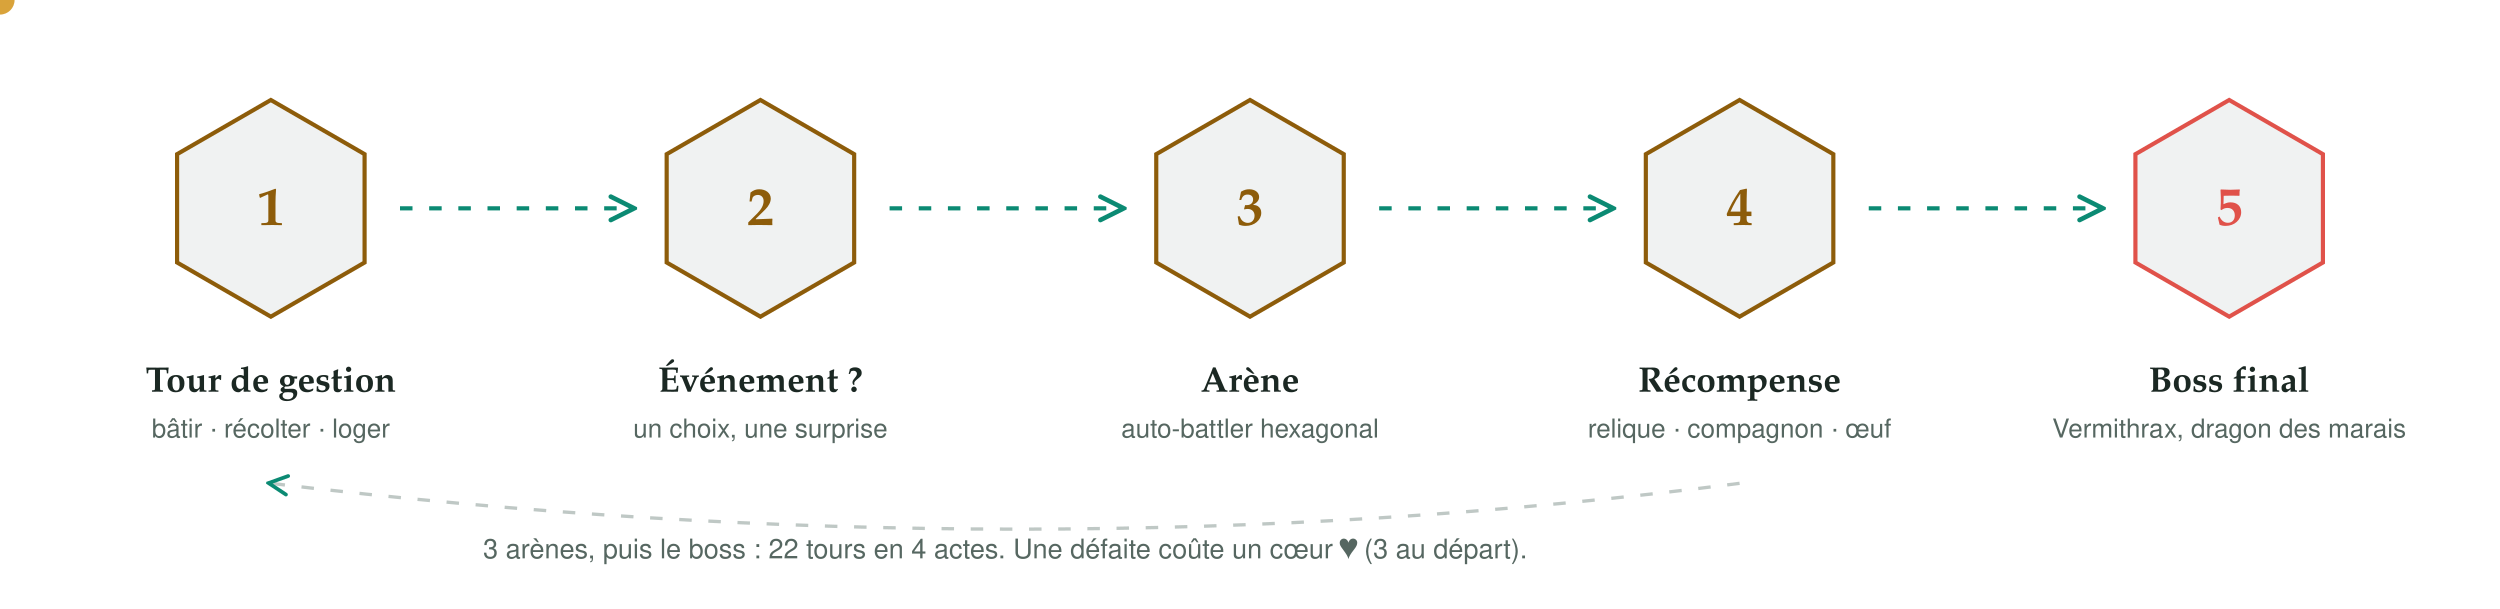
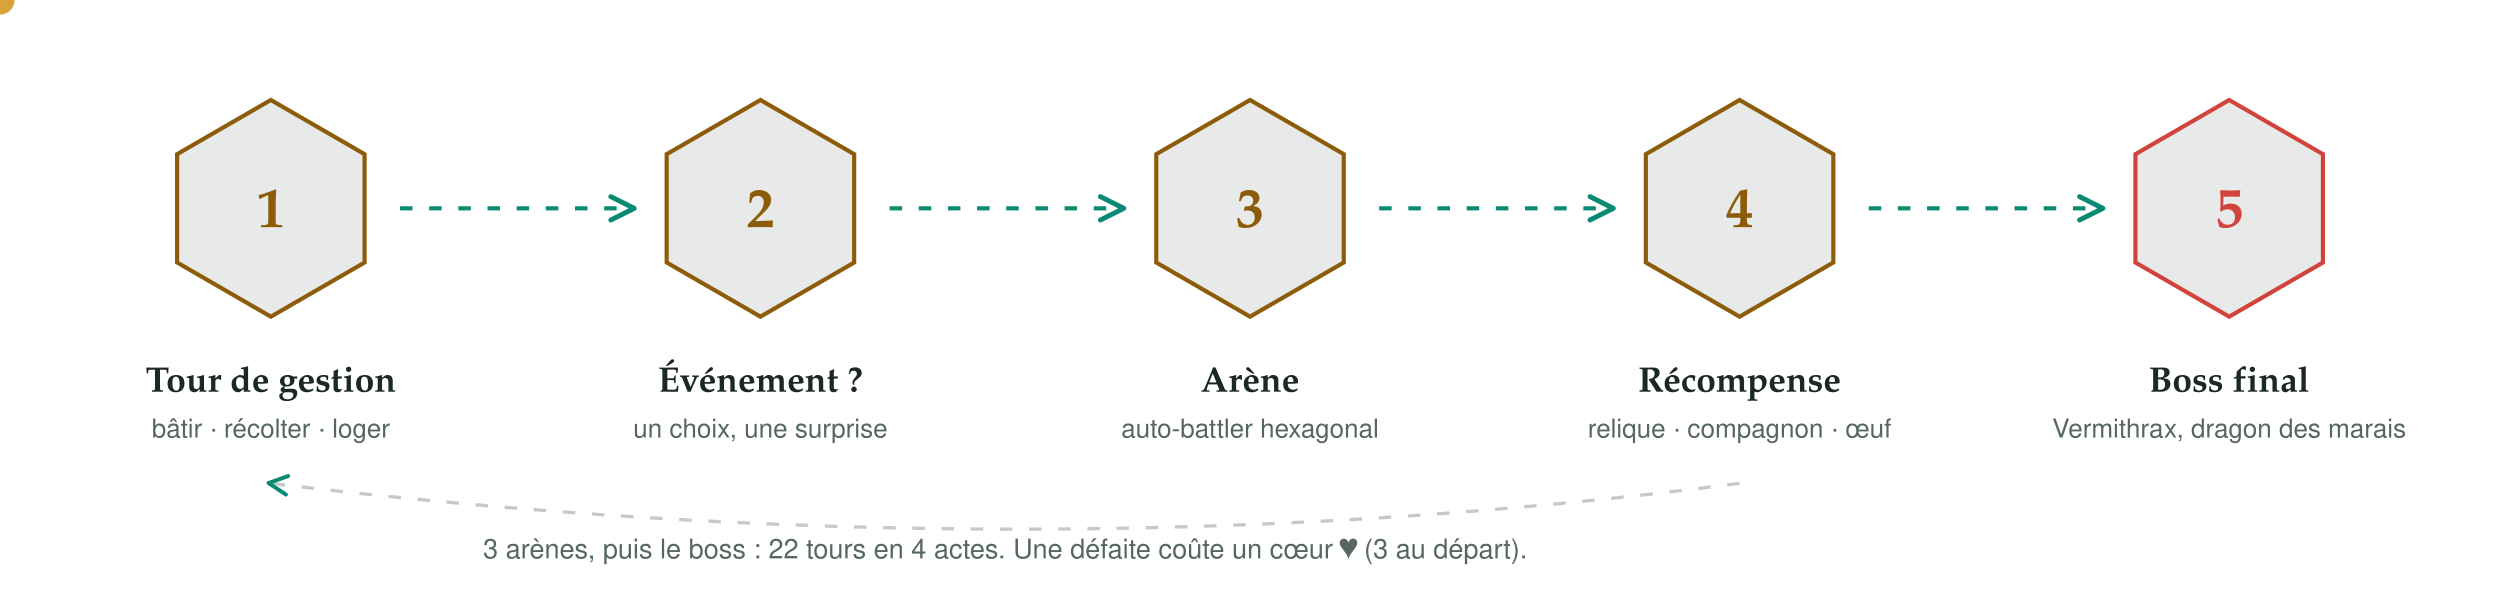
- <svg xmlns="http://www.w3.org/2000/svg" viewBox="0 0 1200 292" width="1200" height="292" role="img" aria-label="Boucle de jeu : tour de gestion, événement, arène, récompense, boss">
+ <svg xmlns="http://www.w3.org/2000/svg" viewBox="0 0 1200 292" width="1200" height="292" role="img" aria-label="Tour de gestion → Événement ? → Arène → Récompense → Boss final">
  <defs>
    <marker id="ar" viewBox="0 0 10 10" refX="8" refY="5" markerWidth="7" markerHeight="7" orient="auto-start-reverse">
-       <path d="M1 1L9 5L1 9" fill="none" stroke="#0b8a73" stroke-width="1.6" stroke-linecap="round" />
+       <path d="M1 1L9 5L1 9" fill="none" stroke="#0b8a73" stroke-width="1.7" stroke-linecap="round" stroke-linejoin="round" />
    </marker>
  </defs>
  <style>
- text{font-family:'Cinzel','Palatino Linotype','Book Antiqua',Georgia,serif}
+ text{font-family:'Cinzel','Trajan Pro','Palatino Linotype','Book Antiqua',Palatino,Georgia,serif}
.s{font-family:-apple-system,BlinkMacSystemFont,'Segoe UI',Helvetica,Arial,sans-serif}
- .c{text-anchor:middle}
- .flow{stroke-dasharray:6 8;animation:flow 1.4s linear infinite}@keyframes flow{to{stroke-dashoffset:-14}}
- .pulse{animation:pulse 3s ease-in-out infinite;transform-box:fill-box;transform-origin:center}@keyframes pulse{0%,100%{transform:scale(1)}50%{transform:scale(1.07)}}
- @media (prefers-reduced-motion: reduce){*{animation:none!important}animate,animateMotion,animateTransform{display:none}}
+ .m{font-family:ui-monospace,SFMono-Regular,Menlo,Consolas,monospace}
+ .c{text-anchor:middle}.e{text-anchor:end}
+ .flow{stroke-dasharray:6 8;animation:flow 1.4s linear infinite}@keyframes flow{to{stroke-dashoffset:-14}}.pulse{animation:pulse 3s ease-in-out infinite;transform-box:fill-box;transform-origin:center}@keyframes pulse{0%,100%{transform:scale(1)}50%{transform:scale(1.07)}}
+ @media (prefers-reduced-motion: reduce){*{animation:none!important}}
</style>
  <g class="pulse" style="animation-delay:0s">
-     <path d="M175.0 126.0L130.0 152.0L85.0 126.0L85.0 74.0L130.0 48.0L175.0 74.0Z" fill="rgba(40,70,60,0.07)" stroke="#8d5c0a" stroke-width="2" />
-     <text class="c" x="130" y="108" font-size="26" font-weight="700" fill="#8d5c0a">1</text>
+     <path d="M175.0 126.0L130.0 152.0L85.0 126.0L85.0 74.0L130.0 48.0L175.0 74.0Z" fill="rgba(40,70,60,0.11)" stroke="#8d5c0a" stroke-width="2" />
+     <text class="c" x="130" y="109" font-size="27" font-weight="700" fill="#8d5c0a">1</text>
  </g>
  <text class="c" x="130" y="188" font-size="17" font-weight="700" fill="#1b2823">Tour de gestion</text>
  <text class="s c" x="130" y="210" font-size="12.5" fill="#566761">bâtir · récolter · loger</text>
  <path class="flow" d="M192 100H303" fill="none" stroke="#0b8a73" stroke-width="2" marker-end="url(#ar)" />
  <g class="pulse" style="animation-delay:0.5s">
-     <path d="M410.0 126.0L365.0 152.0L320.0 126.0L320.0 74.0L365.0 48.0L410.0 74.0Z" fill="rgba(40,70,60,0.07)" stroke="#8d5c0a" stroke-width="2" />
-     <text class="c" x="365" y="108" font-size="26" font-weight="700" fill="#8d5c0a">2</text>
+     <path d="M410.0 126.0L365.0 152.0L320.0 126.0L320.0 74.0L365.0 48.0L410.0 74.0Z" fill="rgba(40,70,60,0.11)" stroke="#8d5c0a" stroke-width="2" />
+     <text class="c" x="365" y="109" font-size="27" font-weight="700" fill="#8d5c0a">2</text>
  </g>
  <text class="c" x="365" y="188" font-size="17" font-weight="700" fill="#1b2823">Événement ?</text>
  <text class="s c" x="365" y="210" font-size="12.5" fill="#566761">un choix, une surprise</text>
  <path class="flow" d="M427 100H538" fill="none" stroke="#0b8a73" stroke-width="2" marker-end="url(#ar)" />
  <g class="pulse" style="animation-delay:1s">
-     <path d="M645.0 126.0L600.0 152.0L555.0 126.0L555.0 74.0L600.0 48.0L645.0 74.0Z" fill="rgba(40,70,60,0.07)" stroke="#8d5c0a" stroke-width="2" />
-     <text class="c" x="600" y="108" font-size="26" font-weight="700" fill="#8d5c0a">3</text>
+     <path d="M645.0 126.0L600.0 152.0L555.0 126.0L555.0 74.0L600.0 48.0L645.0 74.0Z" fill="rgba(40,70,60,0.11)" stroke="#8d5c0a" stroke-width="2" />
+     <text class="c" x="600" y="109" font-size="27" font-weight="700" fill="#8d5c0a">3</text>
  </g>
  <text class="c" x="600" y="188" font-size="17" font-weight="700" fill="#1b2823">Arène</text>
  <text class="s c" x="600" y="210" font-size="12.5" fill="#566761">auto-battler hexagonal</text>
  <path class="flow" d="M662 100H773" fill="none" stroke="#0b8a73" stroke-width="2" marker-end="url(#ar)" />
  <g class="pulse" style="animation-delay:1.5s">
-     <path d="M880.0 126.0L835.0 152.0L790.0 126.0L790.0 74.0L835.0 48.0L880.0 74.0Z" fill="rgba(40,70,60,0.07)" stroke="#8d5c0a" stroke-width="2" />
-     <text class="c" x="835" y="108" font-size="26" font-weight="700" fill="#8d5c0a">4</text>
+     <path d="M880.0 126.0L835.0 152.0L790.0 126.0L790.0 74.0L835.0 48.0L880.0 74.0Z" fill="rgba(40,70,60,0.11)" stroke="#8d5c0a" stroke-width="2" />
+     <text class="c" x="835" y="109" font-size="27" font-weight="700" fill="#8d5c0a">4</text>
  </g>
  <text class="c" x="835" y="188" font-size="17" font-weight="700" fill="#1b2823">Récompense</text>
  <text class="s c" x="835" y="210" font-size="12.5" fill="#566761">relique · compagnon · œuf</text>
  <path class="flow" d="M897 100H1008" fill="none" stroke="#0b8a73" stroke-width="2" marker-end="url(#ar)" />
  <g class="pulse" style="animation-delay:2s">
-     <path d="M1115.0 126.0L1070.0 152.0L1025.0 126.0L1025.0 74.0L1070.0 48.0L1115.0 74.0Z" fill="rgba(40,70,60,0.07)" stroke="#e0524a" stroke-width="2" />
-     <text class="c" x="1070" y="108" font-size="26" font-weight="700" fill="#e0524a">5</text>
+     <path d="M1115.0 126.0L1070.0 152.0L1025.0 126.0L1025.0 74.0L1070.0 48.0L1115.0 74.0Z" fill="rgba(40,70,60,0.11)" stroke="#d0443c" stroke-width="2" />
+     <text class="c" x="1070" y="109" font-size="27" font-weight="700" fill="#d0443c">5</text>
  </g>
  <text class="c" x="1070" y="188" font-size="17" font-weight="700" fill="#1b2823">Boss final</text>
  <text class="s c" x="1070" y="210" font-size="12.5" fill="#566761">Vermithrax, dragon des marais</text>
-   <path class="flow" d="M835 232q-340 44 -705 0" fill="none" stroke="rgba(40,70,60,0.30)" stroke-width="1.6" marker-end="url(#ar)" style="animation-direction:normal" />
+   <path class="flow" d="M835 232q-340 44 -705 0" fill="none" stroke="rgba(40,70,60,0.28)" stroke-width="1.6" marker-end="url(#ar)" />
  <text class="s c" x="482.5" y="268" font-size="13" fill="#566761">3 arènes, puis le boss : 22 tours en 4 actes. Une défaite coûte un cœur ♥ (3 au départ).</text>
  <circle r="7" fill="#d9a33a">
    <animateMotion dur="10s" repeatCount="indefinite" path="M130 100H1070" />
  </circle>
</svg>
